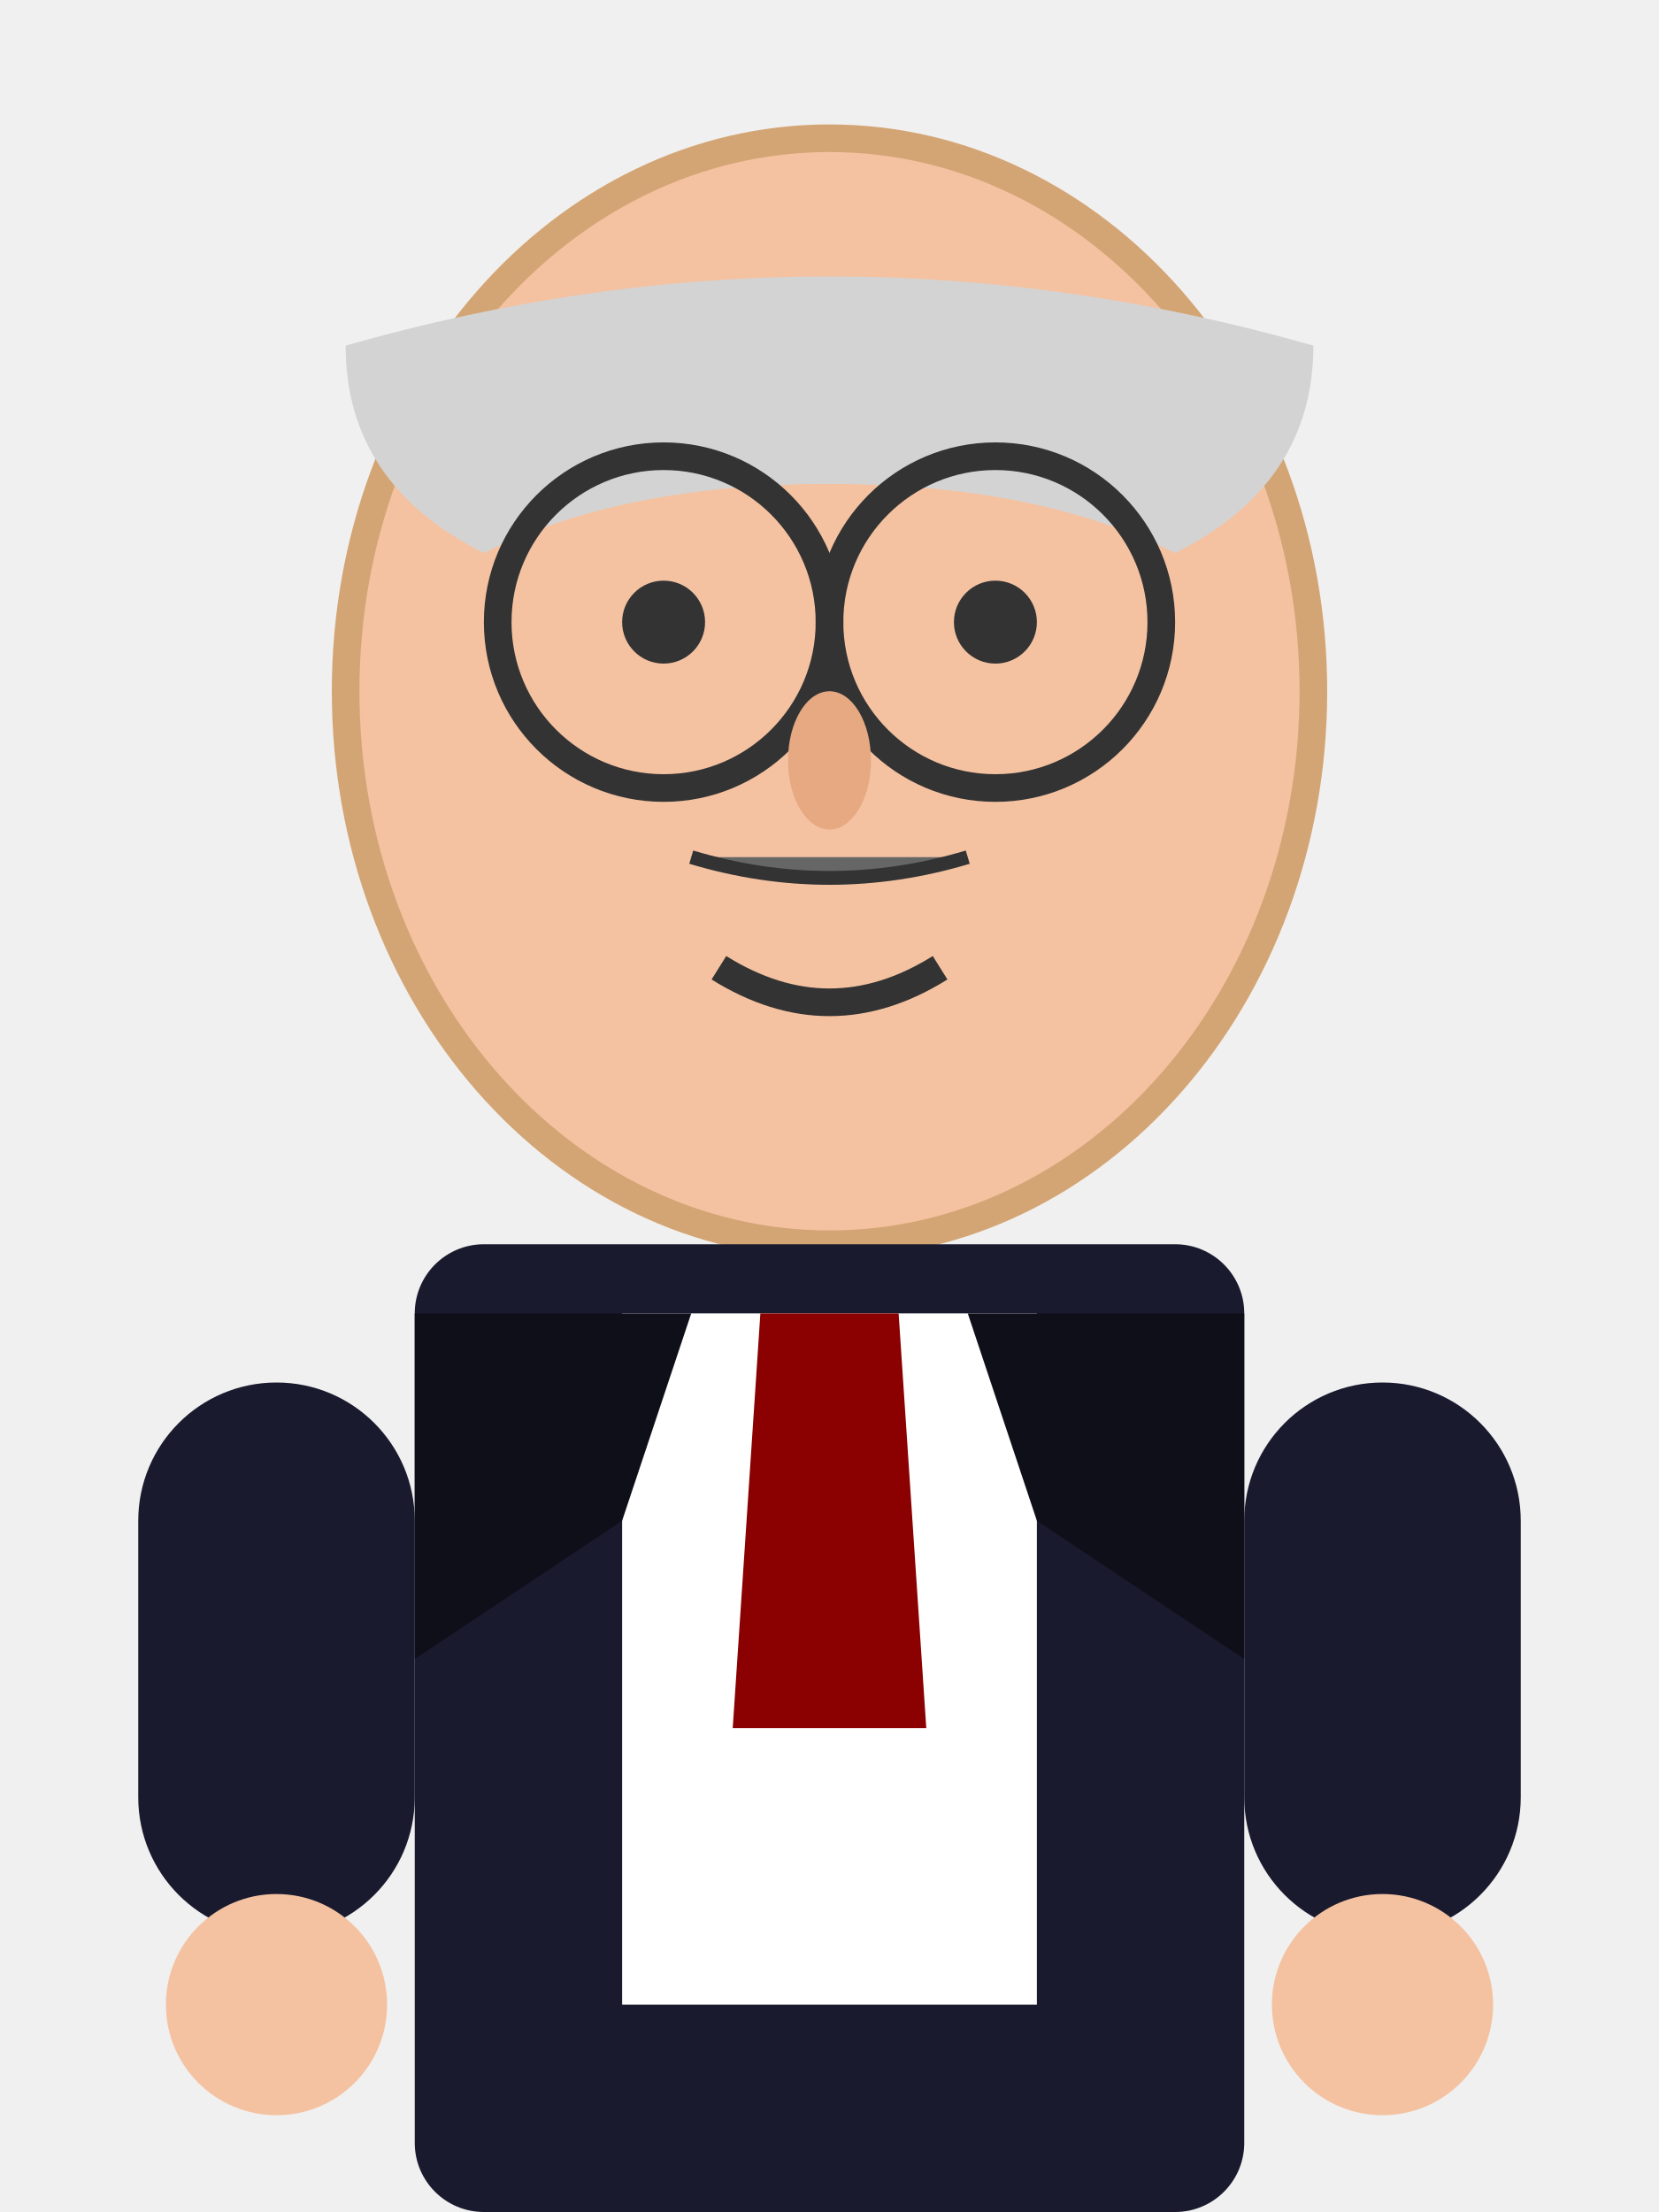
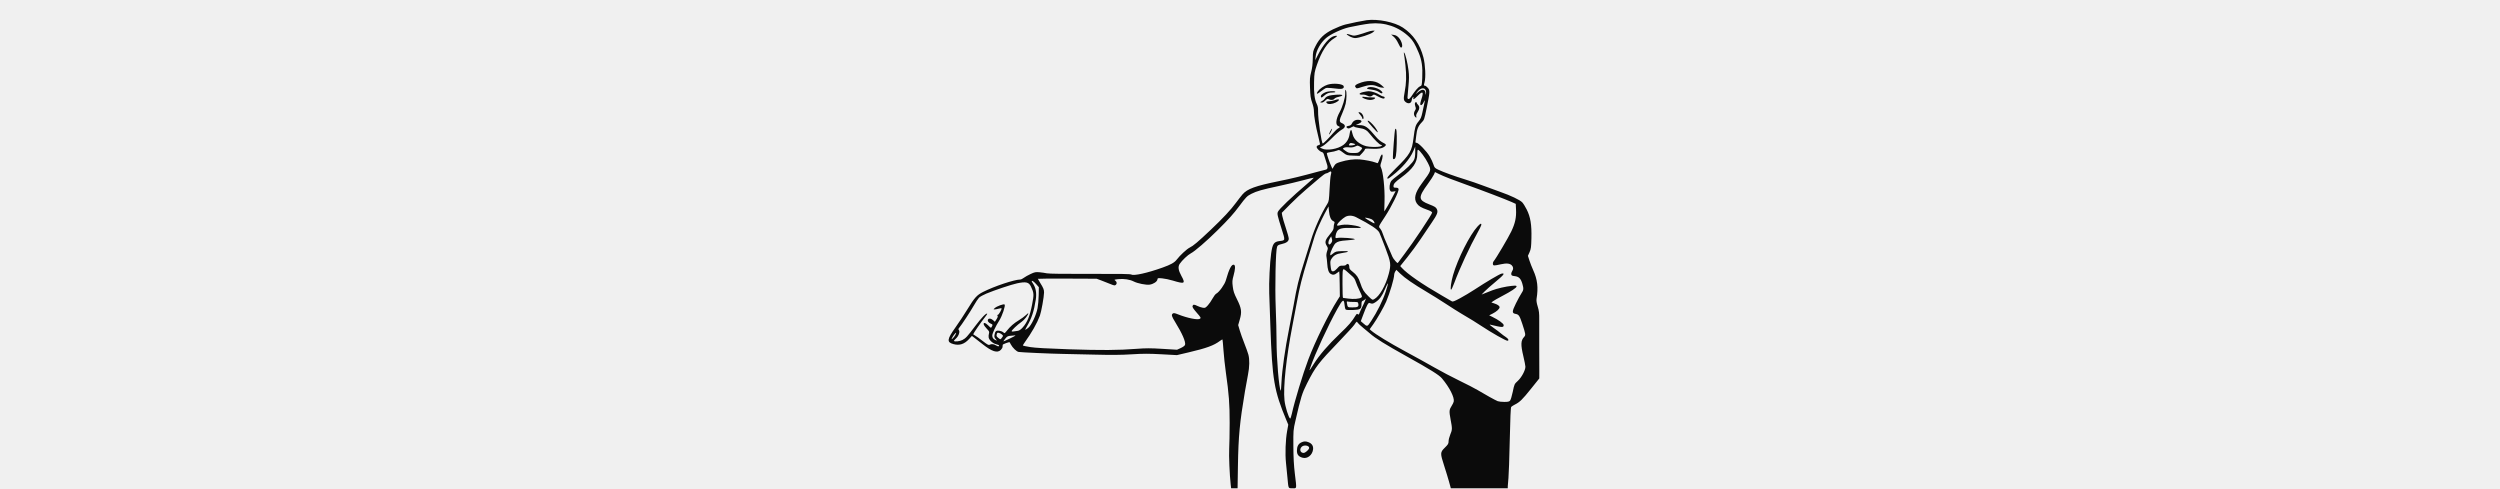
- <svg xmlns="http://www.w3.org/2000/svg" width="120" height="160" viewBox="0 0 120 160">
-   <ellipse cx="60" cy="50" rx="35" ry="40" fill="#f4c2a1" stroke="#d4a574" stroke-width="2" />
-   <path d="M25 25 Q60 15 95 25 Q95 35 85 40 Q75 35 60 35 Q45 35 35 40 Q25 35 25 25" fill="#d3d3d3" />
-   <circle cx="48" cy="45" r="3" fill="#333" />
-   <circle cx="72" cy="45" r="3" fill="#333" />
-   <circle cx="48" cy="45" r="12" fill="none" stroke="#333" stroke-width="2" />
-   <circle cx="72" cy="45" r="12" fill="none" stroke="#333" stroke-width="2" />
-   <line x1="60" y1="45" x2="60" y2="45" stroke="#333" stroke-width="2" />
-   <ellipse cx="60" cy="55" rx="3" ry="5" fill="#e6a982" />
-   <path d="M50 62 Q60 65 70 62" fill="#666" stroke="#333" stroke-width="1" />
-   <path d="M52 70 Q60 75 68 70" fill="none" stroke="#333" stroke-width="2" />
-   <rect x="30" y="90" width="60" height="70" fill="#1a1a2e" rx="5" />
-   <rect x="45" y="95" width="30" height="50" fill="#fff" />
-   <polygon points="55,95 65,95 67,125 53,125" fill="#8B0000" />
-   <path d="M30 95 L50 95 L45 110 L30 120" fill="#0f0f1a" />
-   <path d="M90 95 L70 95 L75 110 L90 120" fill="#0f0f1a" />
-   <rect x="10" y="100" width="20" height="40" fill="#1a1a2e" rx="10" />
-   <rect x="90" y="100" width="20" height="40" fill="#1a1a2e" rx="10" />
-   <circle cx="20" cy="145" r="8" fill="#f4c2a1" />
-   <circle cx="100" cy="145" r="8" fill="#f4c2a1" />
+ <svg xmlns="http://www.w3.org/2000/svg" width="512" height="100" viewBox="188 0 892 718" version="1.1">
+   <path d="M 805.500 29.690 C 800.005 30.404, 781.599 34.151, 774 36.101 C 769.875 37.160, 761.775 40.341, 756 43.170 C 743.197 49.442, 736.282 56.045, 730.417 67.596 C 726.616 75.084, 726.495 75.642, 726.320 86.406 C 726.195 94.111, 725.467 100.096, 723.935 106 C 721.991 113.490, 721.791 116.222, 722.249 129 C 722.690 141.295, 723.172 144.640, 725.422 151 C 727.132 155.832, 728.053 160.457, 728.011 164 C 727.936 170.285, 730.648 185.806, 734.419 200.681 C 735.839 206.281, 737 211.335, 737 211.912 C 737 212.490, 735.875 213.244, 734.500 213.589 C 732.960 213.976, 732 214.927, 732 216.068 C 732 218.305, 736.639 222.842, 739.740 223.637 C 741.350 224.050, 742.273 225.377, 743.024 228.356 C 743.598 230.635, 744.952 234.903, 746.034 237.839 C 748.896 245.611, 748.681 248.822, 745.250 249.527 C 743.737 249.838, 739.350 250.950, 735.500 251.998 C 708.330 259.396, 695.773 262.449, 676 266.466 C 641.784 273.418, 629.966 277.733, 623.030 285.809 C 620.814 288.389, 616.532 293.875, 613.514 298 C 605.938 308.356, 594.194 320.949, 576.399 337.799 C 557.394 355.795, 550.624 361.519, 545.305 364.094 C 541.128 366.116, 531.095 375.421, 526.212 381.800 C 522.873 386.162, 517.608 389.120, 505.500 393.436 C 483.031 401.444, 463.339 405.847, 459.586 403.703 C 458.024 402.811, 442.743 402.566, 398.776 402.730 C 360.825 402.872, 338.363 402.580, 335.276 401.904 C 332.649 401.330, 327.706 400.615, 324.292 400.316 C 318.781 399.833, 317.324 400.128, 311.317 402.939 C 307.596 404.680, 303.107 407.206, 301.342 408.552 C 299.577 409.899, 297.316 411.007, 296.317 411.016 C 287.481 411.092, 257.955 420.928, 241.476 429.285 C 232.337 433.920, 228.918 437.701, 218.677 454.500 C 213.983 462.200, 205.836 474.539, 200.571 481.920 C 188.408 498.974, 187.916 503.216, 197.784 505.957 C 206.703 508.434, 213.889 506.145, 220.790 498.630 L 225.079 493.959 228.773 496.729 C 230.805 498.253, 236.054 502.351, 240.437 505.836 C 254.497 517.014, 262.505 519.586, 267.545 514.545 C 268.895 513.195, 270.052 511.283, 270.115 510.295 C 270.179 509.308, 270.291 507.876, 270.365 507.113 C 270.469 506.050, 280.014 502.537, 280.623 503.338 C 280.690 503.427, 281.453 504.850, 282.317 506.500 C 284.853 511.342, 290.710 516.999, 293.716 517.509 C 297.696 518.186, 341.923 520.168, 358.500 520.413 C 366.200 520.527, 387.435 521.003, 405.688 521.471 C 430.263 522.100, 444.328 521.980, 459.884 521.007 C 476.958 519.940, 485.164 519.927, 503.697 520.942 L 526.500 522.190 544 518.086 C 570.027 511.982, 580.875 508.005, 589.816 501.289 C 591.639 499.919, 593.307 498.973, 593.521 499.188 C 593.735 499.402, 594.397 506.535, 594.992 515.039 C 595.587 523.542, 597.160 538.150, 598.486 547.500 C 603.029 579.513, 604.132 594.180, 604.088 622 C 604.065 636.575, 603.756 653.675, 603.402 660 C 602.829 670.234, 604.025 698.448, 605.638 712.750 L 606.230 718 610.986 718 L 615.742 718 616.268 684.250 C 616.933 641.647, 618.903 620.864, 626.577 575.500 C 627.973 567.250, 629.989 556.154, 631.057 550.843 C 633.318 539.605, 633.535 528.579, 631.634 521.500 C 630.895 518.750, 628.229 511.301, 625.709 504.946 C 623.189 498.591, 620.112 489.939, 618.870 485.719 L 616.613 478.047 618.943 469.986 C 622.240 458.576, 621.534 453.371, 614.886 440.090 C 610.614 431.554, 609.493 428.197, 608.655 421.437 C 607.746 414.097, 607.873 412.318, 609.817 405.226 C 612.421 395.725, 612.646 390.185, 610.463 389.347 C 607.047 388.037, 603.243 395.296, 598.493 412.189 C 596.778 418.289, 588.763 429.472, 584.471 431.752 C 583.176 432.440, 580.686 435.686, 578.938 438.965 C 577.190 442.244, 574.057 446.772, 571.975 449.027 C 568.457 452.838, 567.920 453.080, 564.345 452.463 C 562.230 452.098, 558.799 450.944, 556.719 449.900 C 551.907 447.482, 550.292 447.505, 549.500 450.001 C 549.017 451.521, 550.476 453.850, 555.555 459.675 C 561.818 466.855, 562.128 467.433, 560.395 468.700 C 557.430 470.869, 542.158 467.815, 528.237 462.271 C 523.175 460.255, 521.689 460.014, 520.487 461.011 C 518.129 462.968, 518.683 464.973, 523.940 473.500 C 534.418 490.493, 539.795 502.918, 538.474 507.081 C 538.062 508.379, 535.649 510.187, 532.256 511.741 L 526.710 514.279 505.331 512.967 C 487.976 511.901, 480.897 511.890, 467.726 512.909 C 440.248 515.035, 415.369 515.207, 367.500 513.604 C 335.678 512.538, 318.187 511.534, 310.750 510.348 C 304.837 509.404, 300 508.331, 300 507.964 C 300 507.596, 301.098 505.767, 302.440 503.898 C 313.078 489.086, 320.784 475.539, 325.034 464.180 C 327.103 458.650, 331.109 436.339, 331.159 430.065 C 331.192 425.918, 330.235 423.529, 325.521 416 C 323.627 412.975, 322.060 410.275, 322.039 410 C 322.017 409.725, 341.462 409.584, 365.250 409.687 L 408.500 409.874 415.500 412.477 C 419.350 413.909, 425.303 416.251, 428.728 417.681 C 433.841 419.816, 435.229 420.055, 436.478 419.018 C 438.625 417.237, 438.367 414.371, 435.906 412.646 C 433.951 411.277, 434.265 411.131, 440.610 410.451 C 448.434 409.613, 457.442 410.986, 462.946 413.855 C 468.555 416.778, 481.313 419.330, 486.462 418.558 C 491.974 417.731, 497.394 414.167, 497.838 411.078 C 498.163 408.808, 498.410 408.745, 504.838 409.302 C 508.502 409.620, 515.550 411.100, 520.500 412.591 C 538.109 417.898, 539.440 417.166, 533.092 405.666 C 528.572 397.479, 527.841 392.187, 530.645 387.973 C 534.008 382.919, 542.642 374.765, 547 372.526 C 552.794 369.549, 570.109 354.609, 586 338.876 C 602.546 322.493, 609.792 314.441, 618.282 303 C 627.926 290.004, 629.673 288.230, 636 285.020 C 643.851 281.037, 651.722 278.799, 676.578 273.483 C 688.635 270.904, 704.971 267.024, 712.880 264.860 C 720.789 262.697, 727.450 261.117, 727.683 261.349 C 727.915 261.582, 723.564 265.629, 718.013 270.343 C 695.217 289.703, 676.449 307.690, 674.960 311.605 C 673.799 314.660, 674.256 316.698, 680.736 337.320 C 685.969 353.975, 686.081 353.385, 677.475 354.460 C 669.152 355.500, 667.182 358.376, 665.120 372.500 C 663.176 385.823, 661.722 415.663, 662.269 431.049 C 662.571 439.547, 663.323 461.125, 663.941 479 C 666.694 558.616, 669.420 574.663, 687.558 617.993 L 690.276 624.487 688.567 633.993 C 686.243 646.924, 685.521 667.198, 686.910 680.500 C 687.542 686.550, 688.515 696.450, 689.074 702.500 C 690.598 719.020, 690.108 718, 696.519 718 C 703.077 718, 702.768 719.943, 699.942 696.500 C 698.480 684.372, 697.854 672.765, 697.760 656 C 697.629 632.851, 697.675 632.291, 700.854 618.500 C 708.856 583.789, 710.628 578.071, 717.709 564.097 C 730.406 539.040, 734.188 534.095, 765.878 501.126 C 776.120 490.471, 785.752 479.919, 787.283 477.677 C 791.004 472.228, 790.835 472.319, 792.584 474.816 C 793.430 476.024, 797.132 479.430, 800.811 482.386 C 804.490 485.341, 808.850 488.972, 810.500 490.454 C 818.009 497.197, 833.320 506.737, 863.965 523.770 C 899.022 543.254, 912.009 551.356, 916.249 556.388 C 927.400 569.622, 935.038 584.730, 933.557 590.627 C 933.208 592.021, 931.841 594.813, 930.522 596.831 C 926.877 602.404, 926.686 604.774, 928.928 616.597 C 931.554 630.437, 931.528 631.806, 928.500 639 C 927.125 642.267, 926 646.724, 926 648.906 C 926 652.390, 925.332 653.529, 920.500 658.284 C 913.537 665.137, 913.499 666.328, 919.628 685.229 C 922.173 693.078, 925.398 703.663, 926.793 708.750 L 929.331 718 971.165 718 L 1013 718 1013.063 714.750 C 1013.098 712.962, 1013.537 707.675, 1014.039 703 C 1014.542 698.325, 1015.410 673.176, 1015.968 647.113 C 1016.655 615.062, 1017.345 599.289, 1018.101 598.378 C 1018.716 597.637, 1021.180 596.051, 1023.577 594.854 C 1030.669 591.312, 1034.575 587.481, 1047.299 571.586 L 1059.372 556.503 1059.404 545.001 C 1059.422 538.676, 1059.373 522.025, 1059.296 508 C 1059.219 493.975, 1059.217 477.100, 1059.292 470.500 C 1059.405 460.520, 1059.035 457.210, 1057.094 450.838 C 1055.478 445.531, 1054.953 441.995, 1055.385 439.338 C 1058.083 422.761, 1056.708 411.054, 1050.450 397.322 C 1048.618 393.301, 1046.118 386.903, 1044.894 383.104 L 1042.669 376.196 1045.060 370.848 C 1047.172 366.123, 1047.493 363.708, 1047.818 350.108 C 1048.289 330.370, 1046.436 319.082, 1040.930 308.142 C 1038.814 303.939, 1035.860 299.196, 1034.364 297.603 C 1031.003 294.020, 1017.216 287.438, 1002 282.150 C 995.675 279.953, 984.449 275.849, 977.053 273.031 C 969.657 270.213, 957.732 266.109, 950.553 263.911 C 934.931 259.127, 918.577 253.212, 910.921 249.577 C 905.754 247.123, 905.221 246.544, 903.693 241.714 C 902.785 238.846, 900.346 233.606, 898.271 230.070 C 893.821 222.482, 881.802 210, 878.946 210 C 877.419 210, 877.068 209.482, 877.423 207.750 C 877.676 206.513, 878.158 202.678, 878.494 199.228 C 879.360 190.330, 881.473 185.122, 886.155 180.347 C 890.157 176.264, 890.285 175.907, 893.675 159.347 C 898.699 134.809, 898.803 133.107, 895.518 129.204 C 894.035 127.442, 892.028 126, 891.058 126 C 889.414 126, 889.391 125.640, 890.723 120.750 C 892.650 113.674, 891.782 95.194, 889.020 84.500 C 884.053 65.265, 874.022 50.675, 858.830 40.588 C 846.650 32.501, 822.240 27.513, 805.500 29.690 M 810 34.697 C 803.572 35.388, 788.619 38.060, 779.510 40.145 C 768.571 42.649, 752.344 50.289, 745.708 56.060 C 737.579 63.129, 731.486 74.046, 730.501 83.308 L 729.949 88.500 733.798 80.955 C 741.726 65.415, 750.607 54.972, 757.460 53.132 C 762.909 51.669, 763.276 53.172, 758.180 56.082 C 748.112 61.832, 739.237 75.380, 732.331 95.537 C 728.818 105.792, 728.551 107.415, 728.196 120.662 C 727.765 136.740, 728.902 146.101, 732.087 152.679 C 733.723 156.060, 734.240 158.814, 734.112 163.471 C 733.813 174.340, 739.124 211, 740.998 211 C 742.031 211, 749.575 203.458, 755.901 196.101 C 758.872 192.646, 762.359 189.338, 763.651 188.749 C 766.505 187.449, 766.648 186.340, 764.068 185.522 C 759.294 184.006, 760.110 175.171, 766.004 164.573 C 769.916 157.539, 774.152 143.413, 773.972 138.005 C 773.767 131.836, 773.883 131.271, 775 133 C 776.362 135.107, 776.171 145.379, 774.638 152.500 C 773.927 155.800, 771.693 162.157, 769.673 166.626 C 765.086 176.774, 764.971 179.331, 769.024 181.010 C 775.125 183.537, 774.959 187.464, 768.607 190.834 C 766.257 192.080, 759.928 197.559, 754.542 203.008 C 749.156 208.457, 742.962 213.799, 740.776 214.881 L 736.803 216.847 739.852 218.423 C 746.680 221.954, 763.269 219.197, 771.200 213.212 C 776.534 209.187, 779.664 203.670, 780.525 196.773 C 781.115 192.054, 782.619 189.702, 783.458 192.187 C 783.702 192.909, 784.398 195.438, 785.004 197.807 C 786.989 205.554, 794.721 212.232, 804.870 214.965 C 809.581 216.234, 821.155 216.501, 825.385 215.440 C 828.201 214.733, 828.978 213, 826.479 213 C 824.695 213, 816.209 204.649, 810.500 197.275 C 805.766 191.160, 802.382 189.298, 793.893 188.137 C 790.428 187.663, 787.423 186.770, 787.218 186.153 C 786.976 185.429, 785.457 185.825, 782.944 187.265 C 779.878 189.023, 778.666 189.263, 777.272 188.391 C 774.730 186.800, 775.426 185.576, 779.200 185 C 781.527 184.645, 782.863 183.696, 783.803 181.731 C 785.694 177.776, 789.182 175.815, 793.665 176.185 C 799.318 176.651, 799.397 179.465, 793.825 181.938 L 789.500 183.859 794.500 183.951 C 803.587 184.120, 807.013 186.544, 819.823 201.868 C 822.267 204.793, 826.287 208.125, 829.073 209.537 C 834.475 212.275, 834.851 212.947, 832.250 215.219 C 828.783 218.247, 823.006 219.291, 812.824 218.730 C 804.931 218.295, 803 218.457, 803 219.552 C 803 220.302, 801.227 222.779, 799.061 225.057 L 795.122 229.197 785.730 228.849 C 776.452 228.504, 776.271 228.449, 770.740 224.271 C 765.204 220.089, 765.104 220.059, 761.645 221.504 C 759.721 222.308, 755.639 223.260, 752.574 223.620 C 749.277 224.008, 747 224.765, 747 225.473 C 747 227.224, 750.551 237.741, 753.044 243.370 L 755.200 248.240 757.577 244.253 C 759.653 240.772, 760.816 240, 766.728 238.179 C 776.833 235.067, 787.442 233.673, 795.434 234.406 C 803.041 235.104, 813.956 237.225, 818 238.792 C 819.375 239.325, 820.945 239.848, 821.489 239.956 C 822.032 240.063, 823.382 237.338, 824.489 233.899 C 826.688 227.064, 829 224.942, 829 229.760 C 829 231.370, 828.154 235.145, 827.121 238.150 C 825.559 242.689, 825.450 244.026, 826.477 246.056 C 829.737 252.501, 832.338 276.484, 831.829 295.415 L 831.414 310.855 833.572 307.677 C 834.759 305.930, 838.518 299.236, 841.926 292.803 L 848.121 281.106 844.657 281.668 C 841.768 282.137, 840.993 281.855, 839.983 279.969 C 838.365 276.944, 839.295 269.439, 841.697 266.136 C 842.752 264.686, 847.634 260.575, 852.546 257 C 863.384 249.113, 872.960 239.783, 875.282 234.849 C 876.460 232.344, 876.992 228.733, 876.973 223.349 L 876.946 215.500 874.032 222.331 C 869.223 233.604, 857.360 247.450, 843.123 258.405 C 836.484 263.514, 836 263.714, 836 261.347 C 836 260.439, 841.557 254.251, 848.349 247.597 C 869.344 227.030, 872.060 222.386, 874.469 202.923 C 876.450 186.926, 877.328 184.032, 881.861 178.546 C 884.961 174.795, 886.026 172.337, 887.430 165.703 C 888.385 161.192, 889.579 155.613, 890.083 153.307 C 891.412 147.232, 891.122 145.957, 889.373 150.172 C 887.741 154.101, 885.254 155.827, 884.406 153.617 C 884.122 152.875, 884.814 149.521, 885.944 146.165 C 889.812 134.686, 888.213 133.169, 880.500 141 C 875.205 146.375, 873.451 147.209, 874.305 143.943 C 874.736 142.293, 874.572 142.110, 873.479 143.017 C 872.729 143.640, 871.977 145.570, 871.808 147.306 C 871.374 151.760, 867.161 153.254, 863.248 150.343 C 859.747 147.739, 859.478 145.628, 861.374 135.634 C 863.911 122.258, 864.231 111.643, 862.569 96 C 861.722 88.025, 860.736 80.375, 860.378 79 C 859.932 77.283, 860.053 76.813, 860.767 77.500 C 862.459 79.129, 865.786 92.766, 867.074 103.350 C 868.025 111.165, 868.004 116.018, 866.974 126.850 C 866.259 134.357, 865.636 141.613, 865.588 142.973 C 865.451 146.829, 868.215 146.462, 870.940 142.262 C 876.448 133.773, 881.242 128.142, 883.903 127.040 C 886.706 125.879, 886.726 125.806, 887.274 114.686 C 888.080 98.313, 886.643 88.401, 881.811 77 C 876.601 64.707, 873.599 59.663, 868.582 54.771 C 852.810 39.392, 832.154 32.314, 810 34.697 M 806 47.177 C 802.975 48.294, 797.431 50.048, 793.679 51.074 C 787.511 52.763, 786.459 52.802, 782.679 51.485 C 775.516 48.989, 774.034 49.751, 779.715 53.009 C 782.909 54.842, 786.353 56, 788.604 56 C 794.041 56, 811.549 50.300, 814.741 47.491 L 817.500 45.063 814.500 45.105 C 812.850 45.127, 809.025 46.060, 806 47.177 M 845.287 53.990 C 847.573 55.932, 850.223 59.741, 851.974 63.603 C 853.569 67.121, 855.367 70, 855.969 70 C 859.624 70, 857.515 60.610, 852.684 55.378 C 850.430 52.938, 848.331 51.762, 845.500 51.352 L 841.500 50.773 845.287 53.990 M 798 121.139 C 794.425 122.254, 790.707 123.934, 789.737 124.874 C 788.187 126.375, 788.146 126.818, 789.396 128.527 C 790.795 130.440, 790.956 130.426, 799.219 127.736 C 809.176 124.493, 815.205 124.285, 821.141 126.978 C 823.538 128.066, 826.850 128.947, 828.500 128.936 L 831.500 128.917 827.654 125.520 C 820.192 118.928, 809.946 117.414, 798 121.139 M 748.173 124.484 C 742.820 126.155, 736.552 130.416, 733.834 134.233 C 731.196 137.938, 732.248 138.995, 735.766 136.174 C 737.270 134.968, 740.256 132.811, 742.403 131.382 C 746.591 128.592, 745.296 128.637, 764.040 130.623 C 769.917 131.246, 772.860 129.683, 771.667 126.575 C 770.366 123.184, 756.338 121.936, 748.173 124.484 M 807.029 128.961 C 804.833 130.350, 805.934 130.857, 813.458 131.923 C 818.014 132.568, 821.487 133.738, 823.864 135.430 C 826.374 137.216, 827.738 137.652, 828.466 136.902 C 829.186 136.160, 828.482 134.977, 826.150 133.011 C 821.226 128.861, 810.710 126.633, 807.029 128.961 M 885.486 130.458 C 883.844 131.160, 881.391 133.256, 880.036 135.117 L 877.571 138.499 881.513 135.250 C 887.520 130.298, 891.857 131.196, 892.136 137.450 C 892.249 139.969, 892.350 140.090, 892.719 138.148 C 893.900 131.933, 890.498 128.316, 885.486 130.458 M 744.500 135.863 C 739.695 138.049, 737.557 140.403, 738.394 142.585 C 738.912 143.934, 739.599 143.681, 742.617 141.031 C 747.115 137.083, 749.913 136, 755.624 136 C 758.365 136, 759.877 135.610, 759.500 135 C 758.482 133.353, 748.791 133.911, 744.500 135.863 M 800.581 135.346 C 793.218 137.073, 793.325 139.753, 800.732 139.121 C 801.960 139.016, 804.300 139.621, 805.932 140.465 C 809.779 142.454, 811.897 142.403, 814.260 140.265 C 816.092 138.606, 816.437 138.673, 822.018 141.765 C 828.329 145.261, 832 145.899, 832 143.500 C 832 142.675, 831.204 142, 830.232 142 C 829.260 142, 826.897 140.947, 824.982 139.660 C 820.559 136.687, 812.550 133.972, 808.572 134.096 C 806.882 134.149, 803.286 134.711, 800.581 135.346 M 754.500 139.929 C 748.704 140.679, 745.477 142.240, 743.993 145.013 C 743.414 146.094, 741.492 147.759, 739.720 148.711 C 736.629 150.373, 736.595 150.457, 738.865 150.806 C 740.487 151.055, 742.261 150.171, 744.508 147.992 C 747.271 145.314, 748.106 144.987, 749.827 145.908 C 752.922 147.564, 756.733 147.218, 758.193 145.149 C 758.950 144.078, 761.572 142.919, 764.418 142.399 C 767.122 141.905, 769.522 140.938, 769.751 140.250 C 770.206 138.883, 763.650 138.744, 754.500 139.929 M 799 142.764 C 799 144.262, 806.487 147, 810.586 147 C 814.419 147, 818 145.525, 818 143.946 C 818 143.400, 815.669 143.058, 812.750 143.176 C 809.862 143.294, 805.587 143.019, 803.250 142.567 C 800.492 142.033, 799 142.102, 799 142.764 M 758 147.500 C 756.075 148.241, 752.587 148.882, 750.250 148.924 C 745.873 149.002, 745.116 149.716, 747.200 151.800 C 749.100 153.700, 755.182 153.201, 759.988 150.750 C 767.475 146.932, 765.950 144.438, 758 147.500 M 876.589 151.629 C 876.245 152.525, 876.499 154.737, 877.152 156.544 C 878.149 159.302, 878.072 160.242, 876.670 162.380 C 874.677 165.423, 874.569 168.849, 876.392 171.250 C 878.193 173.623, 879.280 173.458, 878.479 170.933 C 878.041 169.554, 878.684 167.564, 880.411 164.955 C 883.515 160.265, 883.706 156.706, 881 154 C 879.900 152.900, 879 151.550, 879 151 C 879 149.397, 877.272 149.848, 876.589 151.629 M 795.896 168.535 C 797.603 170.479, 799 172.729, 799 173.535 C 799 174.341, 799.450 175, 800 175 C 801.751 175, 801.076 170.366, 798.927 167.635 C 797.788 166.186, 795.941 165, 794.824 165 C 792.985 165, 793.086 165.334, 795.896 168.535 M 807 178.040 C 807 179.311, 821.154 195.180, 821.753 194.580 C 822.548 193.786, 818.721 187.653, 814.728 183.321 C 810.214 178.423, 807 176.227, 807 178.040 M 752 193 C 750.823 195.307, 750.085 197.419, 750.360 197.694 C 750.635 197.969, 751.823 196.307, 753 194 C 754.177 191.693, 754.915 189.581, 754.640 189.306 C 754.365 189.031, 753.177 190.693, 752 193 M 847.524 189.962 C 847.081 190.679, 846.123 199.643, 845.397 209.883 C 843.716 233.566, 843.715 234, 845.339 234 C 848.364 234, 849.389 228.684, 849.774 211 C 850.139 194.258, 849.361 186.989, 847.524 189.962 M 780.034 211.936 C 779.020 213.831, 779.198 213.994, 782.215 213.930 C 786.087 213.847, 789.765 212.582, 788.434 211.790 C 787.920 211.485, 786.069 210.928, 784.320 210.553 C 781.721 209.996, 780.937 210.249, 780.034 211.936 M 788 215.688 C 785.638 216.718, 782.874 217.032, 779.500 216.654 C 776.351 216.302, 773.654 216.560, 772.214 217.352 C 769.947 218.598, 769.966 218.637, 774.377 221.805 C 778.394 224.689, 779.526 225, 786.012 225 C 792.761 225, 793.374 224.811, 796.099 221.894 C 797.694 220.186, 799 218.363, 799 217.843 C 799 217.067, 792.739 213.805, 791.782 214.082 C 791.627 214.126, 789.925 214.849, 788 215.688 M 879.990 226.667 C 879.973 238.954, 873.563 248.291, 856.415 261.012 C 846.966 268.022, 845 270.247, 845 273.934 C 845 275.621, 845.630 276, 848.433 276 C 850.992 276, 852.027 276.511, 852.503 278.009 C 853.404 280.849, 842.072 303.908, 832.802 318.096 C 822.276 334.205, 822.777 332.947, 825.564 336.259 C 826.875 337.817, 828.453 340.983, 829.071 343.295 C 829.689 345.608, 833.026 353.800, 836.487 361.500 C 839.948 369.200, 843.058 376.400, 843.398 377.500 C 843.739 378.600, 845.586 381.300, 847.504 383.500 C 850.601 387.052, 851.108 387.307, 852.032 385.774 C 852.604 384.824, 856.628 379.424, 860.974 373.774 C 873.396 357.620, 902.229 314.416, 901.845 312.529 C 901.625 311.449, 899 309.961, 894.614 308.430 C 885.525 305.256, 881.976 303.089, 879.253 299.048 C 874.570 292.098, 876.716 283.270, 886.228 270.358 C 901.275 249.932, 900.998 250.843, 895.564 239.605 C 892.145 232.534, 883.633 221.019, 881.250 220.241 C 880.333 219.942, 879.997 221.652, 879.990 226.667 M 749.559 253.532 C 748.491 254.339, 746.807 255, 745.815 255 C 744.824 255, 740.522 258.052, 736.256 261.782 C 731.990 265.513, 723.325 272.895, 717 278.188 C 710.675 283.481, 699.928 293.467, 693.118 300.379 L 680.736 312.946 681.414 317.223 C 681.787 319.575, 684.097 327.476, 686.546 334.781 C 688.996 342.085, 691 349.365, 691 350.958 C 691 354.788, 687.687 357.304, 680.537 358.904 C 675.926 359.936, 674.691 360.659, 673.823 362.834 C 671.730 368.085, 670.548 421.387, 671.836 452.500 C 672.496 468.450, 673.028 490.050, 673.019 500.500 C 672.995 527.564, 676.711 572.044, 679.204 574.538 C 679.470 574.804, 679.978 568.829, 680.332 561.261 C 681.135 544.106, 685.684 512.350, 691.501 483.293 C 693.946 471.080, 696.843 456.005, 697.940 449.793 C 703.151 420.282, 705.327 411.372, 714.011 384 C 717.936 371.625, 722.224 357.900, 723.539 353.500 C 728.649 336.398, 738.447 314.609, 747.754 299.652 C 749.935 296.148, 750.224 294.230, 750.990 278.152 C 751.452 268.443, 752.306 258.973, 752.886 257.108 C 754.442 252.110, 753.201 250.777, 749.559 253.532 M 904.549 256.536 C 903.734 258.488, 899.676 264.738, 895.531 270.425 C 880.972 290.403, 881.218 294.166, 897.497 300.473 C 905.259 303.480, 907.324 304.726, 908.582 307.158 C 910.892 311.626, 909.667 314.991, 901.212 327.400 C 897.052 333.505, 889.605 344.547, 884.662 351.937 C 879.719 359.328, 870.999 371.198, 865.284 378.316 L 854.893 391.257 857.196 393.810 C 865.308 402.798, 887.083 417.857, 916.118 434.559 C 923.057 438.551, 929.582 442.336, 930.618 442.970 C 932.196 443.937, 934.195 443.211, 942.993 438.477 C 948.764 435.372, 957.989 429.876, 963.493 426.265 C 981.645 414.354, 1000.939 402.962, 1003.994 402.351 C 1009.525 401.245, 1007.317 404.238, 995.235 414.223 C 988.764 419.570, 981.452 426.013, 978.985 428.542 L 974.500 433.138 980 430.970 C 983.025 429.778, 987.600 427.969, 990.166 426.949 C 996.945 424.256, 1010.439 421.159, 1018.769 420.385 C 1024.784 419.826, 1026 419.961, 1026 421.190 C 1026 423.120, 1018.149 428.336, 1004.582 435.419 C 998.577 438.554, 992.603 441.954, 991.306 442.974 L 988.949 444.828 992.724 446.025 C 998.100 447.730, 1001 449.767, 1001 451.836 C 1001 454.243, 996.572 458.245, 990.606 461.232 L 985.712 463.682 990.288 465.897 C 999.248 470.235, 1007 475.853, 1007 478.010 C 1007 481.821, 1005.460 481.770, 987 477.346 C 985.533 476.995, 987.598 478.913, 992 481.990 C 996.125 484.874, 1000.995 488.546, 1002.823 490.150 C 1004.651 491.754, 1007.913 494.183, 1010.073 495.546 C 1014.060 498.063, 1015.314 501, 1012.401 501 C 1009.897 501, 989.338 489.329, 974.500 479.484 C 966.493 474.171, 958.796 469.434, 944.465 461 C 940.260 458.525, 930.222 452.172, 922.160 446.883 C 914.097 441.594, 901.200 433.542, 893.500 428.990 C 874.449 417.729, 861.594 408.843, 854.874 402.292 L 849.248 396.808 847.624 399.126 C 846.731 400.402, 845.996 402.582, 845.991 403.973 C 845.971 409.561, 839.788 430.399, 834.264 443.500 C 831.074 451.064, 820.871 468.970, 815.426 476.559 L 809.974 484.158 812.237 486.138 C 818.496 491.614, 839.136 504.224, 862 516.541 C 876.025 524.097, 895.375 534.797, 905 540.319 C 914.625 545.842, 931.275 554.604, 942 559.791 C 952.725 564.977, 964.650 571.128, 968.500 573.458 C 979.219 579.945, 995.173 588.768, 998.315 589.945 C 999.863 590.525, 1004.181 591, 1007.910 591 C 1013.276 591, 1015.045 590.608, 1016.392 589.120 C 1017.343 588.068, 1019.117 582.283, 1020.415 575.993 C 1022.735 564.759, 1022.743 564.742, 1027.855 560.042 C 1033.328 555.010, 1039.010 544.410, 1038.988 539.272 C 1038.981 537.747, 1037.637 530.875, 1036 524 C 1031.883 506.708, 1032.126 500.710, 1037.164 495.332 C 1039.588 492.744, 1039.368 491.243, 1034.323 476 C 1030.395 464.131, 1029.256 462.458, 1024.491 461.564 C 1019.030 460.540, 1019.112 458.181, 1025.030 446.143 C 1027.908 440.289, 1031.553 433.619, 1033.131 431.320 C 1036.410 426.543, 1036.610 424.419, 1034.466 417.198 C 1032.226 409.653, 1029.332 406.744, 1023.389 406.061 C 1019.297 405.592, 1018.448 405.136, 1018.182 403.265 C 1018.008 402.036, 1018.570 400.024, 1019.432 398.793 C 1021.533 395.794, 1021.408 392.816, 1019.078 390.315 C 1016.240 387.268, 1011.293 386.745, 1002.898 388.602 C 992.375 390.930, 991.557 390.900, 991.170 388.168 C 990.988 386.885, 991.488 385.085, 992.281 384.168 C 995.644 380.278, 1013.745 349.685, 1018.210 340.344 C 1023.903 328.433, 1025.768 319.830, 1025.191 308.137 L 1024.778 299.774 1018.639 296.993 C 1010.868 293.473, 974.304 279.506, 954 272.301 C 932.906 264.816, 918.618 259.247, 911.766 255.839 L 906.032 252.987 904.549 256.536 M 743.851 314 C 738.285 324.359, 731.254 340.181, 729.185 347 C 728.601 348.925, 724.287 363.100, 719.599 378.500 C 710.083 409.755, 707.192 421.181, 702.902 444.500 C 701.283 453.300, 698.385 468.600, 696.462 478.500 C 687.225 526.059, 682.621 569.327, 684.730 588.738 C 685.736 597.988, 690.706 614.082, 692.994 615.496 C 693.469 615.790, 694.622 612.535, 695.556 608.265 C 699.634 589.632, 711.629 550.160, 719.796 528.500 C 729.629 502.421, 749.682 461.596, 762.713 441.126 L 766.133 435.753 765.889 417.376 C 765.754 407.269, 765.451 399, 765.216 399 C 764.981 399, 763.452 400.125, 761.818 401.500 C 758.429 404.351, 755.400 404.669, 752.299 402.497 C 749.510 400.543, 748.088 396.059, 747.529 387.455 C 747.281 383.630, 746.786 379.055, 746.431 377.290 C 746.040 375.346, 746.401 372.270, 747.348 369.492 C 748.822 365.165, 748.800 364.720, 746.960 361.702 C 743.457 355.958, 744.266 353.149, 752.149 343.663 C 755.822 339.243, 757 337.012, 757 334.478 C 757 332.637, 757.417 330.033, 757.927 328.692 C 758.711 326.630, 758.487 326.087, 756.475 325.171 C 753.015 323.594, 750.852 318.619, 750.128 310.572 L 749.492 303.500 743.851 314 M 774.303 318.792 C 772.544 319.731, 769.057 322.453, 766.553 324.840 C 761.541 329.618, 760.540 332.581, 764.250 331.656 C 770.598 330.075, 775.567 329.888, 783.433 330.934 C 791.629 332.025, 796.999 333.599, 797 334.911 C 797.001 335.235, 791.263 335.353, 784.250 335.174 C 769.245 334.790, 764.521 335.923, 761.825 340.551 C 760.848 342.230, 759.925 345.155, 759.774 347.051 C 759.535 350.058, 759.756 350.437, 761.500 350.005 C 766.764 348.701, 790.674 350.530, 787.852 352.020 C 787.108 352.413, 782.119 353.028, 776.765 353.386 C 766.522 354.072, 762.727 355.053, 759.611 357.820 C 757.161 359.995, 752.002 370.826, 752.001 373.797 C 752 376.036, 752.103 376.011, 756.048 372.841 C 759.895 369.749, 760.576 369.572, 769.798 369.251 C 780.987 368.861, 780.669 370.490, 769.240 372.108 C 761.405 373.218, 757.371 375.343, 754.154 380.054 C 752.121 383.031, 751.874 384.318, 752.340 389.512 C 752.637 392.819, 753.180 396.307, 753.547 397.262 C 754.715 400.306, 758.290 399.276, 762.156 394.780 C 765.460 390.939, 766.230 390.540, 770.135 390.642 C 772.979 390.717, 774.844 390.229, 775.584 389.215 C 777.441 386.676, 780 388.484, 780 392.335 C 780 395.188, 780.739 396.308, 784.615 399.328 C 790.834 404.173, 793.529 408.061, 796.107 415.903 C 799.349 425.767, 801.249 428.916, 807.889 435.436 C 813.701 441.143, 814.034 441.320, 816.510 439.995 C 824.386 435.779, 833.477 420.009, 838.013 402.691 C 841.609 388.963, 841.214 385.909, 833.081 364.500 C 829.110 354.050, 825.105 343.925, 824.180 342 C 821.920 337.299, 811.182 330.187, 790 319.362 C 784.668 316.637, 778.739 316.422, 774.303 318.792 M 803.227 320.511 C 804.435 321.801, 816.474 328.859, 816.841 328.492 C 817.826 327.507, 815.509 323.797, 813.145 322.575 C 810.063 320.981, 802.119 319.328, 803.227 320.511 M 968.681 332.935 C 957.231 345.310, 939.618 380.238, 932.572 404.542 C 929.710 414.414, 928.164 426, 929.708 426 C 930.250 426, 932.402 421.387, 934.492 415.750 C 942.269 394.768, 957.243 362.450, 968.852 341.592 C 974.402 331.621, 975.286 329, 973.102 329 C 972.672 329, 970.683 330.771, 968.681 332.935 M 751.159 351 C 748.821 354.719, 748.626 359.500, 750.813 359.500 C 751.535 359.500, 752.850 358.306, 753.736 356.847 C 754.997 354.769, 755.130 353.470, 754.352 350.847 L 753.359 347.500 751.159 351 M 770 417 C 770 428.550, 770.337 438.009, 770.750 438.020 C 771.163 438.031, 774.650 438.497, 778.500 439.056 C 786.205 440.174, 794.970 439.474, 797.633 437.527 C 799.214 436.371, 799.030 435.624, 795.268 427.887 C 793.025 423.274, 790.436 417.137, 789.515 414.250 C 788.246 410.273, 786.734 408.090, 783.284 405.250 C 780.779 403.187, 777.485 400.262, 775.963 398.750 C 774.442 397.238, 772.478 396, 771.599 396 C 770.184 396, 770 398.423, 770 417 M 313 413.596 C 313 413.923, 313.821 415.386, 314.825 416.846 C 319.083 423.037, 320.488 431.149, 318.969 440.773 C 316.269 457.881, 312.825 468.276, 306.057 479.750 C 304.353 482.637, 303.224 485, 303.546 485 C 303.869 485, 305.760 483.762, 307.748 482.250 C 312.425 478.692, 319.585 463.647, 321.620 453.103 C 322.427 448.921, 323.180 440.275, 323.294 433.888 L 323.500 422.276 319.500 417.732 C 315.975 413.728, 313 411.835, 313 413.596 M 291.500 416.629 C 283.449 418.314, 258.338 426.705, 246.313 431.728 C 241.809 433.609, 236.958 436.314, 235.532 437.740 C 234.106 439.166, 230.652 444.392, 227.856 449.352 C 223.162 457.679, 209.648 478.200, 206.203 482.231 C 205.041 483.591, 204.981 484.272, 205.921 485.405 C 207.853 487.733, 205.537 494.321, 201.559 497.814 C 199.681 499.463, 198.412 501.079, 198.739 501.406 C 200.048 502.715, 207.309 501.883, 210.999 500.001 C 216.084 497.406, 218.171 495.140, 230.030 479.336 C 239.058 467.305, 246.240 459.906, 247.585 461.251 C 247.876 461.543, 245.973 464.410, 243.356 467.623 C 238.847 473.159, 227 490.428, 227 491.464 C 227 491.731, 228.238 492.595, 229.750 493.385 C 231.262 494.175, 236.267 497.773, 240.871 501.381 C 247.635 506.681, 249.590 507.755, 251.055 506.970 C 253.840 505.480, 257.184 505.815, 260.656 507.932 C 263.574 509.711, 265 509.718, 265 507.952 C 265 507.559, 263.037 506.743, 260.639 506.139 C 255.704 504.897, 250.454 500.154, 249.711 496.268 C 249.442 494.862, 249.619 492.328, 250.104 490.637 C 250.897 487.873, 250.592 487.153, 247.100 483.531 C 244.963 481.314, 242.911 478.488, 242.540 477.250 C 241.477 473.706, 245.017 474.391, 249 478.500 C 250.866 480.425, 252.682 482, 253.036 482 C 253.389 482, 254.172 480.918, 254.775 479.595 C 255.762 477.427, 255.576 477.067, 252.897 475.957 C 249.128 474.396, 247.396 471.433, 249.072 469.413 C 250.522 467.666, 253.584 468.392, 256.672 471.216 L 258.843 473.201 261.306 469.351 C 263.042 466.637, 263.471 465.131, 262.762 464.250 C 262.048 463.364, 262.170 463, 263.178 463 C 264.571 463, 269.531 454.197, 268.640 453.306 C 268.391 453.058, 266.458 453.335, 264.344 453.922 C 262.230 454.509, 259.613 454.991, 258.528 454.994 C 256.565 455, 256.565 454.991, 258.528 453.148 C 261.568 450.292, 271.902 446.502, 273.175 447.775 C 274.699 449.299, 269.692 464.388, 265.436 471.100 C 259.710 480.129, 255 490.269, 255 493.567 C 255 496.748, 256.904 499.125, 260.476 500.404 C 262.235 501.033, 262.192 500.834, 260.089 498.595 C 258.178 496.561, 257.838 495.384, 258.314 492.450 C 259.190 487.052, 260.726 485.700, 265.286 486.312 C 267.414 486.597, 270.063 487.652, 271.173 488.657 C 273.149 490.445, 273.256 490.400, 276.329 486.491 C 281.305 480.161, 286.979 475.193, 294.157 470.881 C 297.819 468.682, 302.431 465.312, 304.407 463.393 C 306.383 461.474, 308 460.223, 308 460.614 C 308 463.017, 302.229 470.432, 298.227 473.171 C 292.026 477.413, 282.904 486.036, 283.536 487.058 C 284.006 487.818, 284.988 487.754, 292.696 486.464 C 294.864 486.102, 297.217 484.424, 300.012 481.249 C 306.542 473.831, 310.379 464.443, 313.521 448.201 C 316.517 432.710, 316.409 430.912, 311.909 421.404 C 308.790 414.813, 304.720 413.861, 291.500 416.629 M 832.637 424.800 C 828.358 435.124, 824.715 440.201, 818.686 444.244 C 814.669 446.937, 813.595 447.090, 809.780 445.518 C 807.887 444.738, 805.538 449.220, 799.882 464.402 L 796.939 472.303 800.219 475.160 C 806.621 480.736, 806.330 480.818, 812.354 471.751 C 820.705 459.185, 829.369 441.747, 833.472 429.249 C 835.504 423.061, 836.995 417.484, 836.785 416.855 C 836.576 416.227, 834.709 419.802, 832.637 424.800 M 803 439.966 C 803 440.562, 801.875 441.477, 800.500 442 C 798.380 442.806, 797.995 443.600, 797.968 447.225 C 797.915 454.416, 796.410 455.445, 785.358 455.850 C 779.089 456.079, 775.407 455.807, 774.658 455.058 C 774.031 454.431, 773.288 451.353, 773.009 448.218 C 772.173 438.851, 770.338 439.948, 762.170 454.701 C 748.370 479.626, 729.731 520.036, 722.862 539.922 C 720.571 546.554, 720.582 546.543, 727.722 535.248 C 736.106 521.985, 748.834 507.218, 765.982 490.862 C 779.485 477.981, 783.716 473.075, 789.422 463.683 C 790.812 461.396, 791.405 461.091, 792.574 462.062 C 793.760 463.046, 794.220 462.660, 795.176 459.878 C 795.814 458.020, 798.240 452.785, 800.566 448.245 C 802.891 443.705, 804.391 439.741, 803.897 439.436 C 803.404 439.131, 803 439.370, 803 439.966 M 776.590 446.145 C 777.621 452.080, 777.508 452, 784.846 452 C 792.534 452, 794.114 451.018, 793.295 446.750 C 792.781 444.071, 792.591 444, 785.965 444 C 782.224 444, 778.454 443.728, 777.586 443.395 C 776.279 442.893, 776.108 443.366, 776.590 446.145 M 198.816 492.223 C 197.461 494.025, 196.029 496.375, 195.633 497.444 C 194.921 499.368, 194.935 499.369, 197.059 497.446 C 199.383 495.344, 202.417 490.084, 201.713 489.380 C 201.474 489.141, 200.171 490.420, 198.816 492.223 M 261.550 491.656 C 260.965 493.989, 261.325 494.848, 263.673 496.727 C 267.148 499.509, 267.080 499.513, 269.372 496.369 C 271.202 493.858, 271.202 493.758, 269.372 491.963 C 268.342 490.953, 266.320 489.838, 264.878 489.487 C 262.610 488.934, 262.160 489.228, 261.550 491.656 M 282.379 493.733 C 277.807 494.057, 276.918 494.519, 274.082 498.048 C 272.335 500.222, 271.125 502, 271.394 502 C 272.430 502, 289 494.026, 289 493.527 C 289 493.237, 288.663 493.083, 288.250 493.185 C 287.837 493.287, 285.196 493.533, 282.379 493.733 M 709.198 650.673 C 704.983 652.750, 703 656.622, 703 662.776 C 703 668.449, 705.421 671.449, 711.310 673.075 C 718.352 675.019, 725.610 669.323, 726.730 660.974 C 727.386 656.082, 725.197 652.398, 720.454 650.416 C 716.090 648.593, 713.289 648.657, 709.198 650.673 M 710 657 C 706.307 660.693, 707.945 666, 712.777 666 C 715.432 666, 721 660.998, 721 658.612 C 721 654.927, 713.214 653.786, 710 657" stroke="none" fill="#0b0b0b" fill-rule="evenodd" />
</svg>
